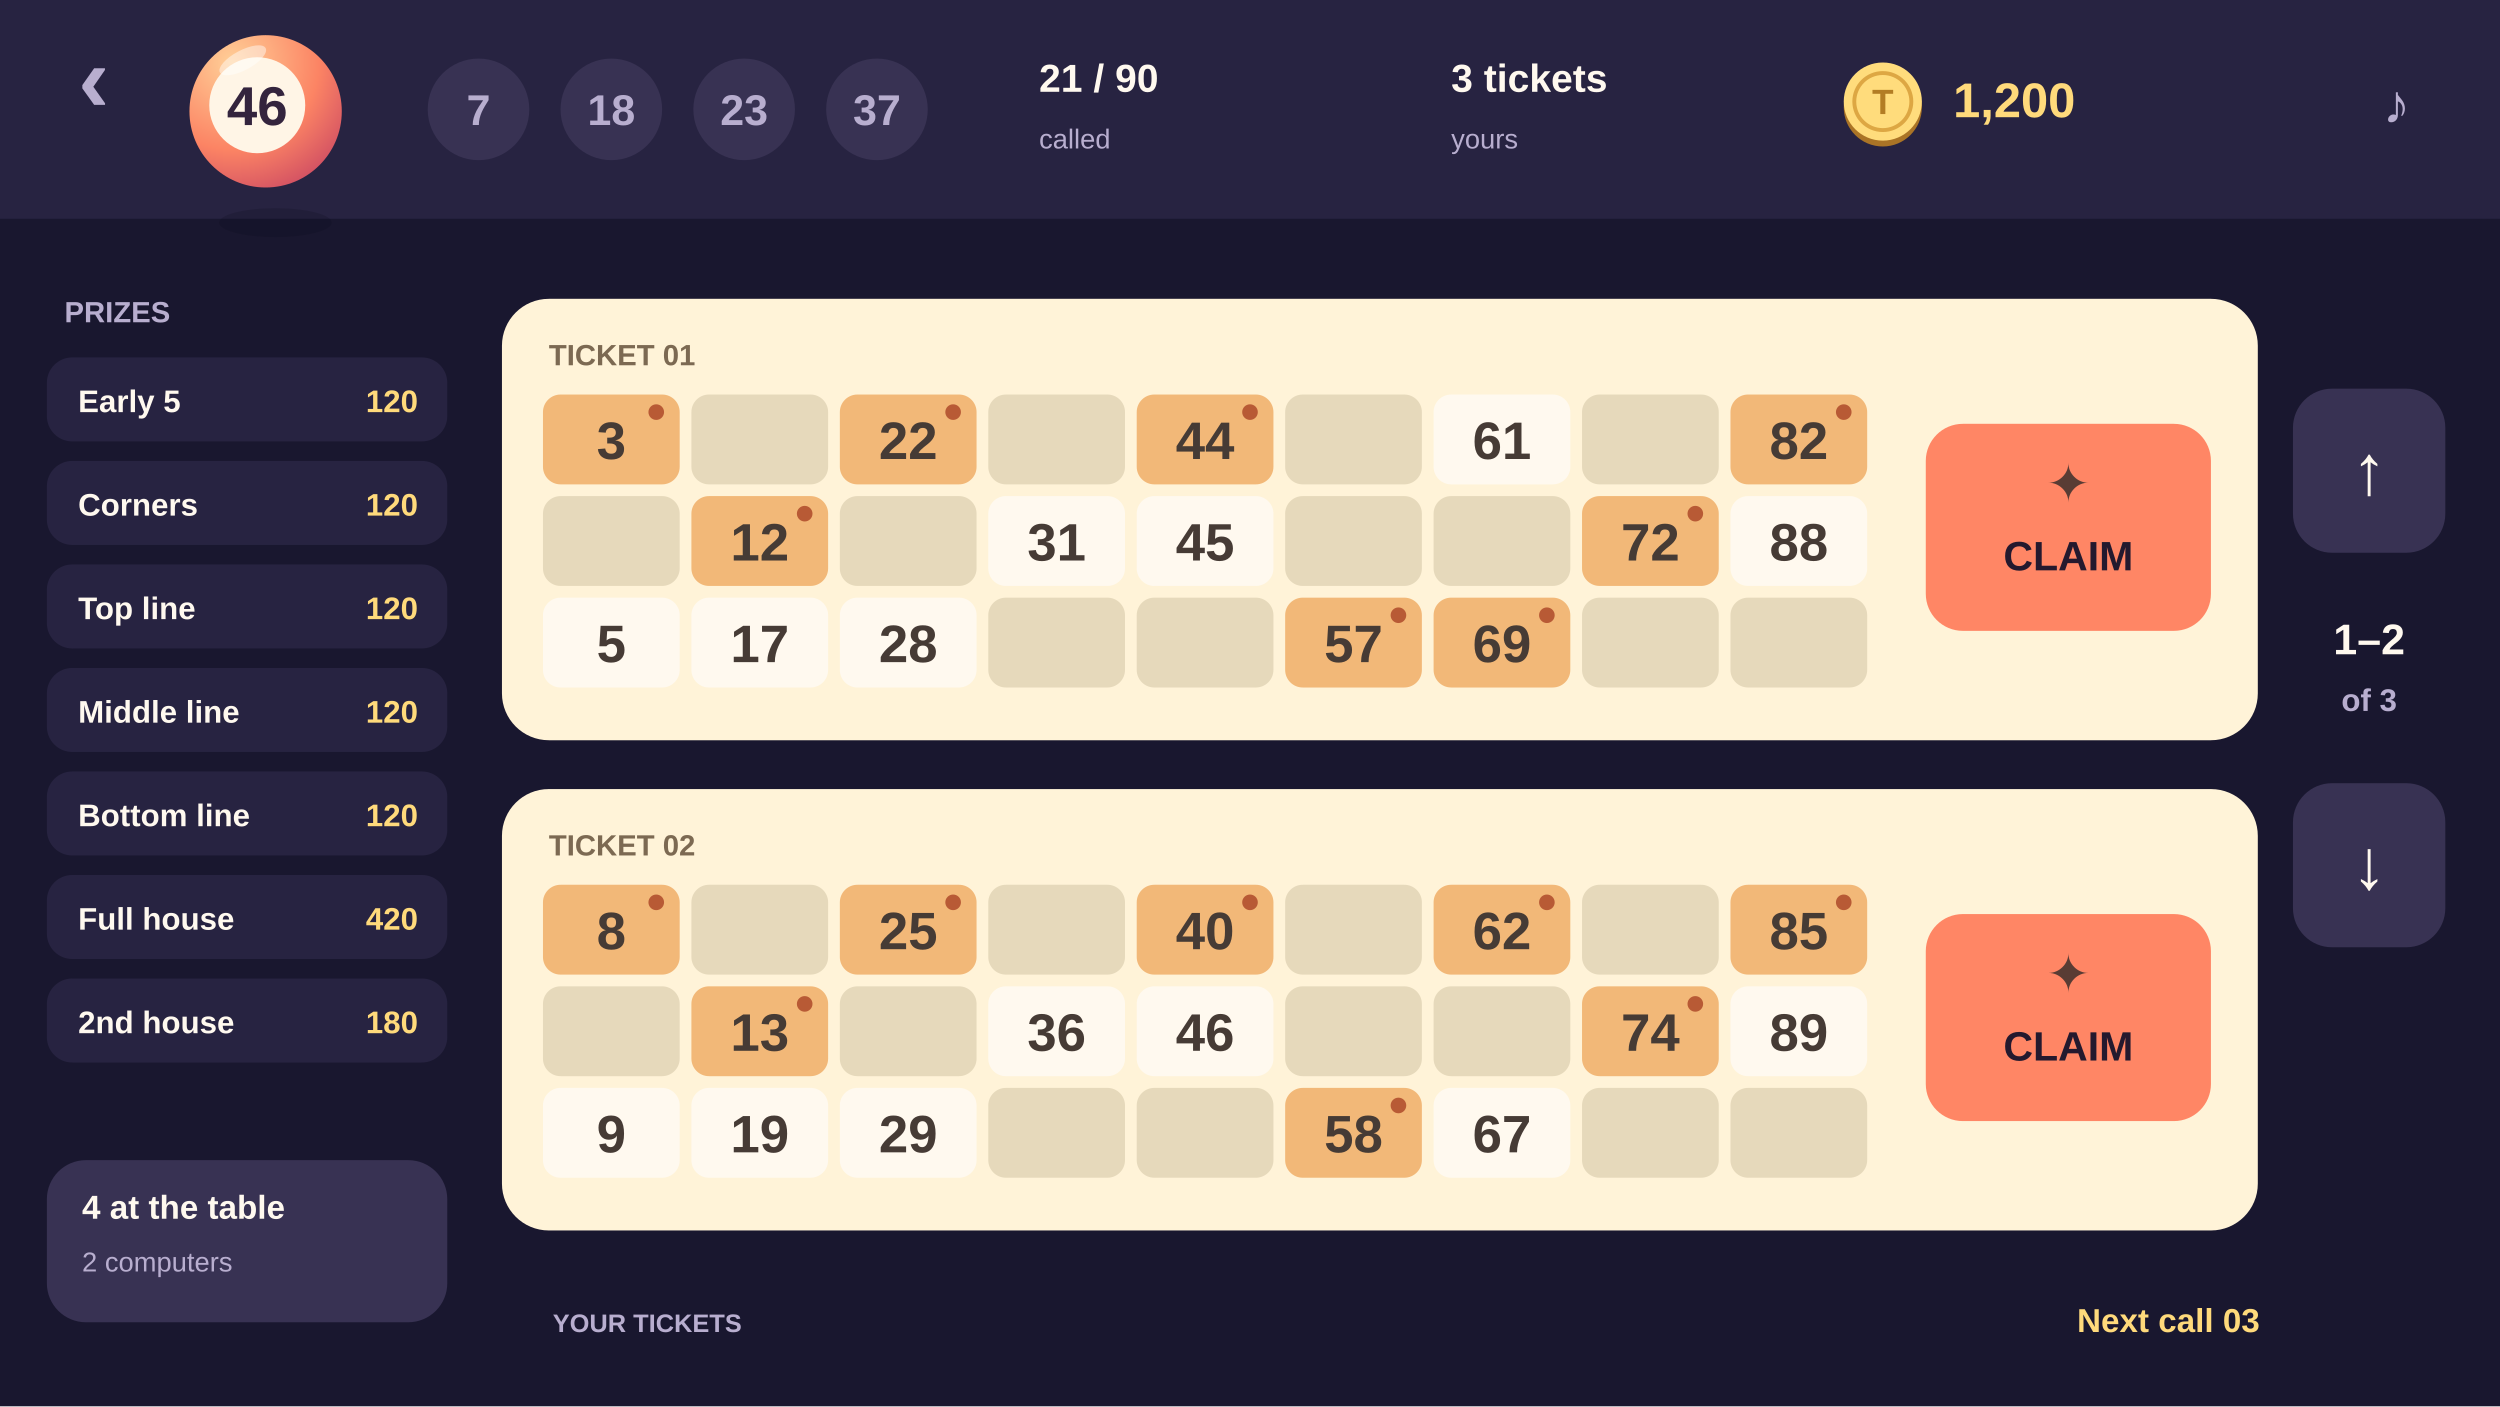
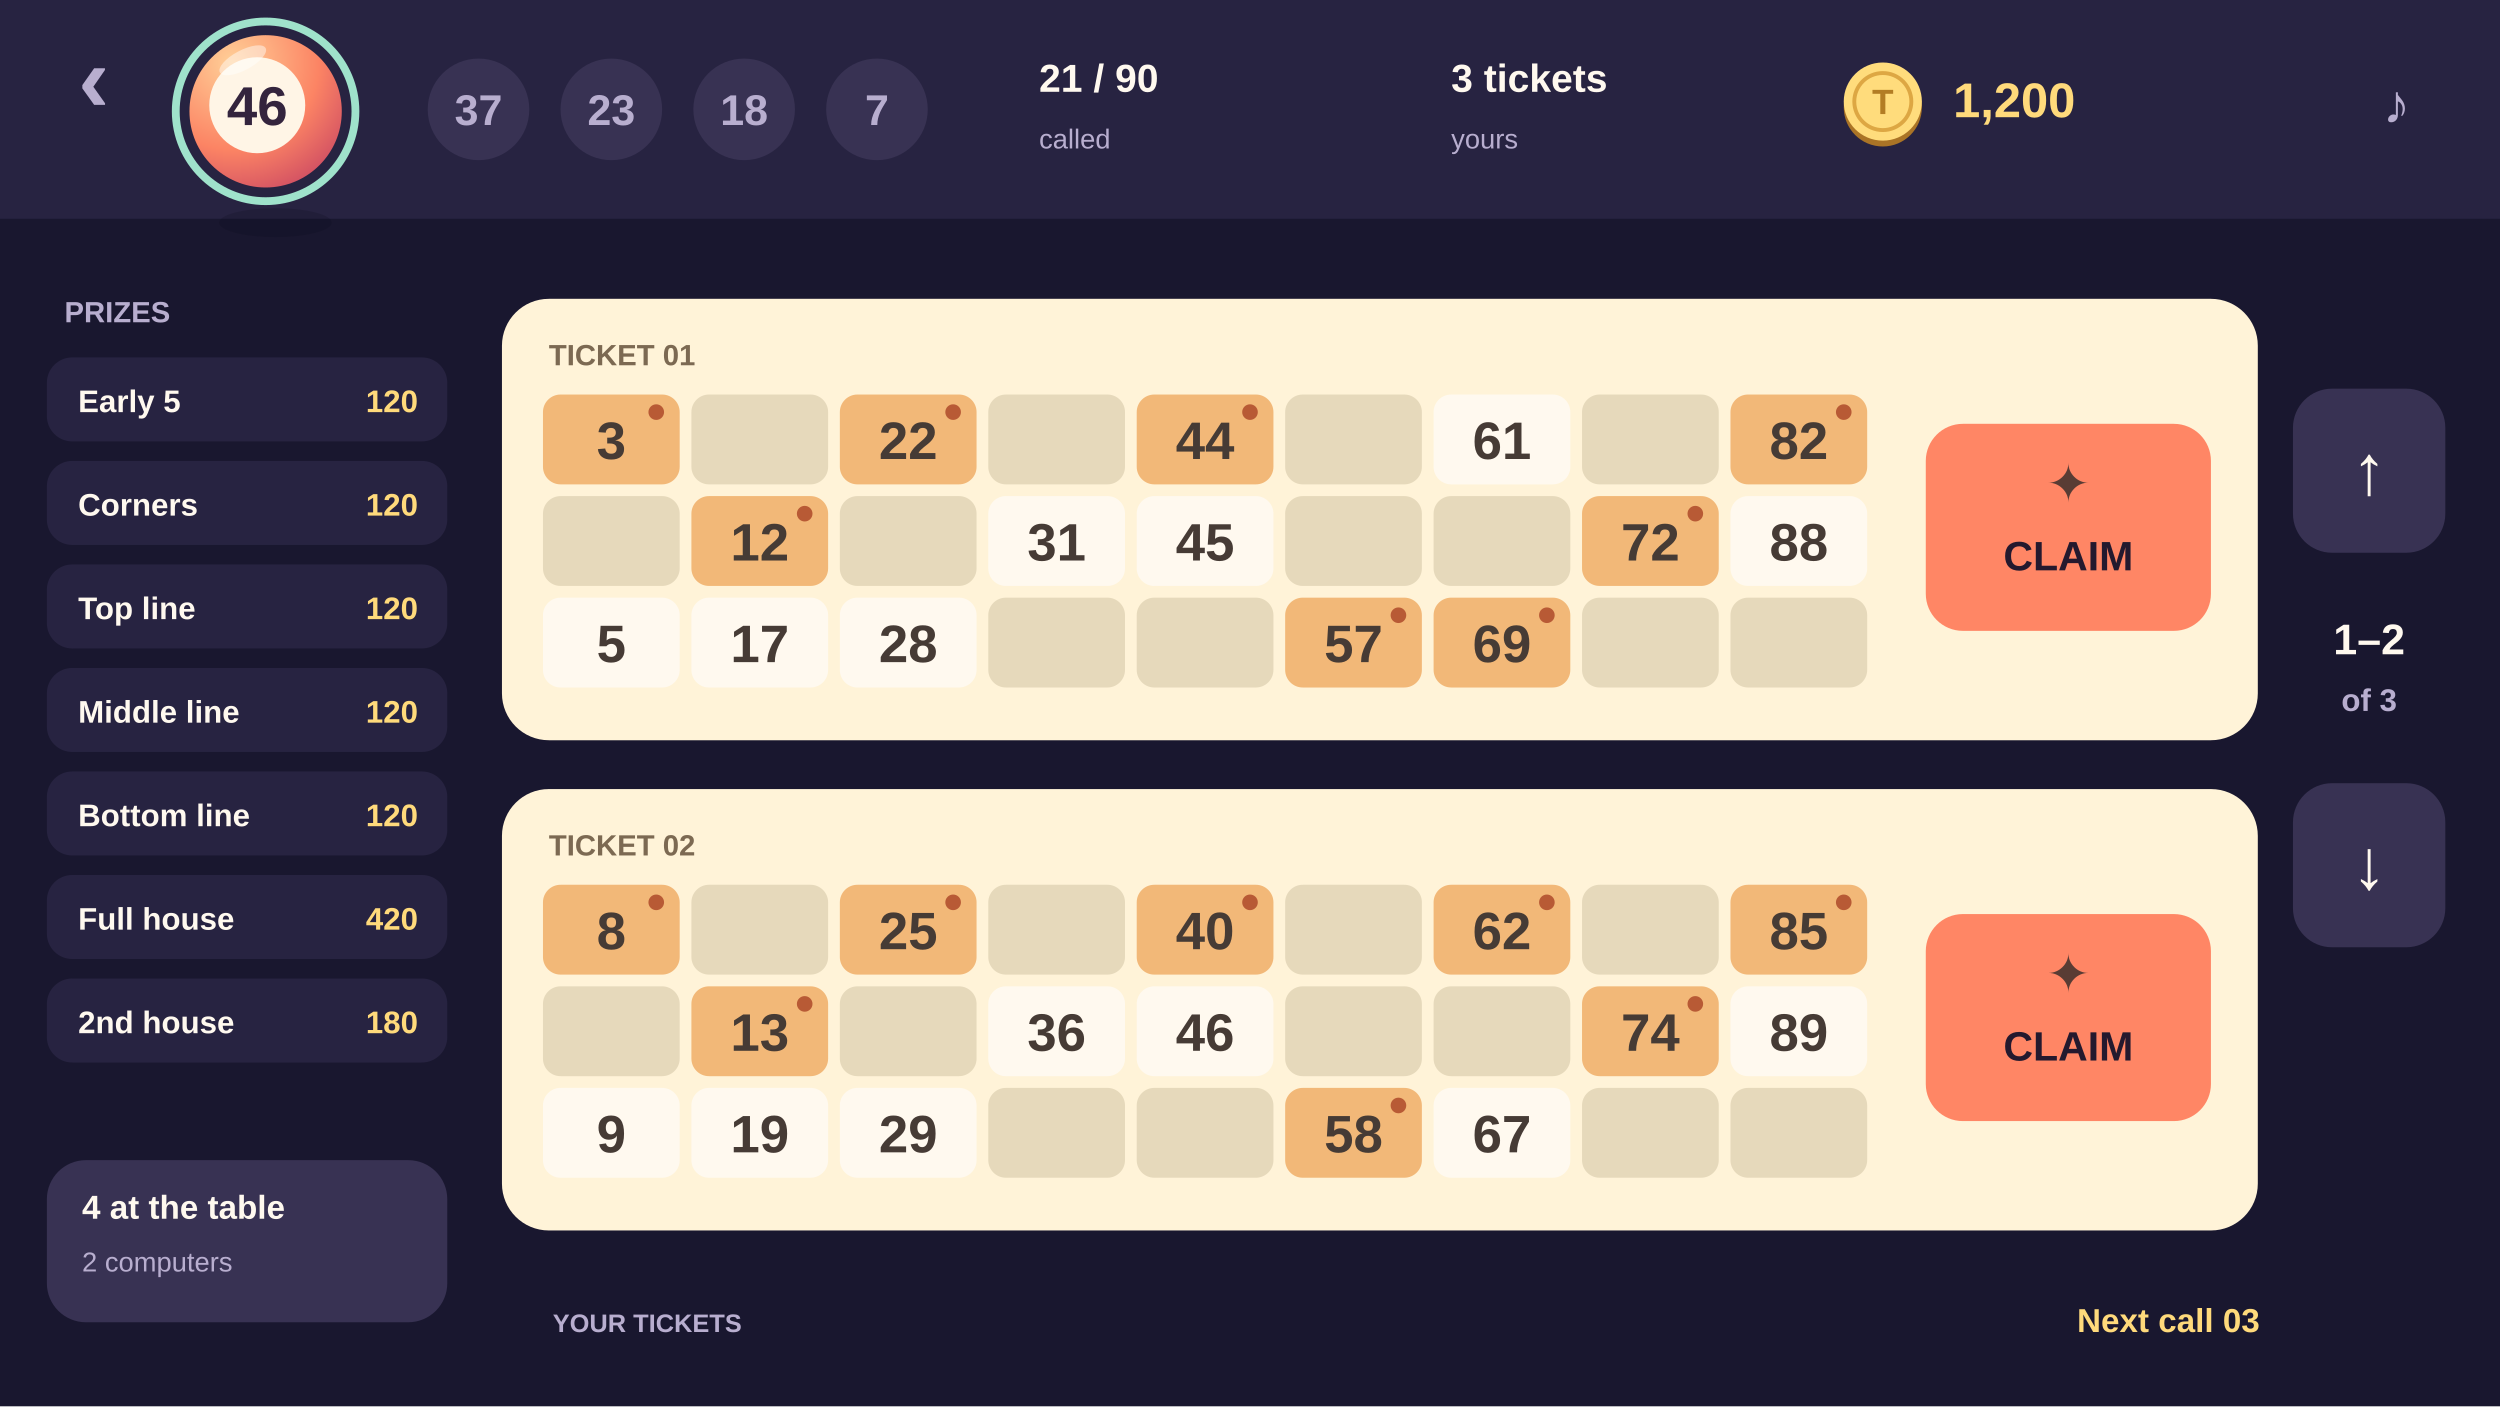
<svg xmlns="http://www.w3.org/2000/svg" width="1280" height="720" viewBox="0 0 1280 720">
  <defs>
    <radialGradient id="coral" cx=".28" cy=".18" r=".95">
      <stop stop-color="#FFCF97" />
      <stop offset=".6" stop-color="#FC8464" />
      <stop offset="1" stop-color="#CD4A63" />
    </radialGradient>
    <radialGradient id="mint" cx=".3" cy=".2" r=".95">
      <stop stop-color="#DCF7BA" />
      <stop offset=".65" stop-color="#89D6BE" />
      <stop offset="1" stop-color="#42A69D" />
    </radialGradient>
    <radialGradient id="gold" cx=".3" cy=".2" r=".95">
      <stop stop-color="#FFF0B3" />
      <stop offset=".65" stop-color="#FFD477" />
      <stop offset="1" stop-color="#DF9952" />
    </radialGradient>
  </defs>
  <rect x="0" y="0" width="1280" height="720" rx="0" fill="#19172F" stroke="none" stroke-width="1" />
  <rect x="0" y="0" width="1280" height="112" rx="0" fill="#272341" stroke="none" stroke-width="1" />
  <g id="Lobby" data-action="lobby" role="button" tabindex="0" aria-label="Lobby">
    <text x="40" y="57" font-family="Arial, sans-serif" font-size="48" font-weight="600" fill="#B8AECF" text-anchor="start">‹</text>
  </g>
-   <g transform="rotate(0 136 57)" class="float-ball">
-     <ellipse cx="141" cy="114" rx="28.86" ry="7.41" fill="#060515" opacity=".18" />
-     <circle cx="136" cy="57" r="39" fill="url(#coral)" />
-     <circle cx="131.71" cy="53.88" r="24.57" fill="#FFF5E6" />
-     <text x="131.71" y="64.02" font-family="Arial, sans-serif" font-size="28" font-weight="900" fill="#34243D" text-anchor="middle">46</text>
-     <ellipse cx="124.3" cy="30.87" rx="13.26" ry="5.07" fill="#FFFFFF" opacity=".45" transform="rotate(-28 124.3 30.87)" />
-   </g>
-   <circle cx="245" cy="56" r="26" fill="#383253" />
-   <text x="245" y="64" font-family="Arial, sans-serif" font-size="22" font-weight="800" fill="#B8AECF" text-anchor="middle">7</text>
-   <circle cx="313" cy="56" r="26" fill="#383253" />
-   <text x="313" y="64" font-family="Arial, sans-serif" font-size="22" font-weight="800" fill="#B8AECF" text-anchor="middle">18</text>
-   <circle cx="381" cy="56" r="26" fill="#383253" />
-   <text x="381" y="64" font-family="Arial, sans-serif" font-size="22" font-weight="800" fill="#B8AECF" text-anchor="middle">23</text>
-   <circle cx="449" cy="56" r="26" fill="#383253" />
-   <text x="449" y="64" font-family="Arial, sans-serif" font-size="22" font-weight="800" fill="#B8AECF" text-anchor="middle">37</text>
+   <g id="live-call">
+     <g transform="rotate(0 136 57)" class="float-ball">
+       <ellipse cx="141" cy="114" rx="28.86" ry="7.41" fill="#060515" opacity=".18" />
+       <circle cx="136" cy="57" r="39" fill="url(#coral)" />
+       <circle cx="131.71" cy="53.88" r="24.57" fill="#FFF5E6" />
+       <text x="131.71" y="64.02" font-family="Arial, sans-serif" font-size="28" font-weight="900" fill="#34243D" text-anchor="middle">46</text>
+       <ellipse cx="124.3" cy="30.87" rx="13.26" ry="5.07" fill="#FFFFFF" opacity=".45" transform="rotate(-28 124.3 30.87)" />
+     </g>
+   </g>
+   <path id="call-ring" d="M 136 11 A 46 46 0 1 1 135.971 11.000" fill="none" stroke="#9FE2CB" stroke-width="4" stroke-linecap="round" />
+   <g id="recent-slot-0">
+     <circle cx="245" cy="56" r="26" fill="#383253" />
+     <text x="245" y="64" font-family="Arial, sans-serif" font-size="22" font-weight="800" fill="#B8AECF" text-anchor="middle" id="recent-0">37</text>
+   </g>
+   <g id="recent-slot-1">
+     <circle cx="313" cy="56" r="26" fill="#383253" />
+     <text x="313" y="64" font-family="Arial, sans-serif" font-size="22" font-weight="800" fill="#B8AECF" text-anchor="middle" id="recent-1">23</text>
+   </g>
+   <g id="recent-slot-2">
+     <circle cx="381" cy="56" r="26" fill="#383253" />
+     <text x="381" y="64" font-family="Arial, sans-serif" font-size="22" font-weight="800" fill="#B8AECF" text-anchor="middle" id="recent-2">18</text>
+   </g>
+   <g id="recent-slot-3">
+     <circle cx="449" cy="56" r="26" fill="#383253" />
+     <text x="449" y="64" font-family="Arial, sans-serif" font-size="22" font-weight="800" fill="#B8AECF" text-anchor="middle" id="recent-3">7</text>
+   </g>
  <text x="532" y="47" font-family="Arial, sans-serif" font-size="20" font-weight="800" fill="#FFF9EF" text-anchor="start">21 / 90</text>
  <text x="532" y="76" font-family="Arial, sans-serif" font-size="14" font-weight="500" fill="#B8AECF" text-anchor="start">called</text>
  <text x="743" y="47" font-family="Arial, sans-serif" font-size="20" font-weight="800" fill="#FFF9EF" text-anchor="start">3 tickets</text>
  <text x="743" y="76" font-family="Arial, sans-serif" font-size="14" font-weight="500" fill="#B8AECF" text-anchor="start">yours</text>
  <circle cx="964" cy="55" r="20" fill="#AA7426" />
  <circle cx="964" cy="52" r="20" fill="#FFDC7C" />
  <circle cx="964" cy="52" r="14.6" fill="none" stroke="#DDA743" stroke-width="2" />
  <text x="964" y="58.4" font-family="Arial, sans-serif" font-size="18" font-weight="900" fill="#B37D24" text-anchor="middle">T</text>
  <text x="1000" y="60" font-family="Arial, sans-serif" font-size="25" font-weight="900" fill="#FFDA7B" text-anchor="start" id="round-pool">1,200</text>
  <g id="Sound" data-action="sound" role="button" tabindex="0" aria-label="Sound">
    <text x="1220" y="63" font-family="Arial, sans-serif" font-size="28" font-weight="600" fill="#B8AECF" text-anchor="start">♪</text>
  </g>
  <text x="33" y="165" font-family="Arial, sans-serif" font-size="15" font-weight="800" fill="#B8AECF" text-anchor="start">PRIZES</text>
  <g id="prize-0">
    <rect x="24" y="183" width="205" height="43" rx="13" fill="#272341" stroke="none" stroke-width="1" />
    <text x="40" y="211" font-family="Arial, sans-serif" font-size="16" font-weight="700" fill="#FFF9EF" text-anchor="start">Early 5</text>
    <text x="214" y="211" font-family="Arial, sans-serif" font-size="16" font-weight="800" fill="#FFDA7B" text-anchor="end">120</text>
  </g>
  <g id="prize-1">
    <rect x="24" y="236" width="205" height="43" rx="13" fill="#272341" stroke="none" stroke-width="1" />
    <text x="40" y="264" font-family="Arial, sans-serif" font-size="16" font-weight="700" fill="#FFF9EF" text-anchor="start">Corners</text>
    <text x="214" y="264" font-family="Arial, sans-serif" font-size="16" font-weight="800" fill="#FFDA7B" text-anchor="end">120</text>
  </g>
  <g id="prize-2">
    <rect x="24" y="289" width="205" height="43" rx="13" fill="#272341" stroke="none" stroke-width="1" />
    <text x="40" y="317" font-family="Arial, sans-serif" font-size="16" font-weight="700" fill="#FFF9EF" text-anchor="start">Top line</text>
    <text x="214" y="317" font-family="Arial, sans-serif" font-size="16" font-weight="800" fill="#FFDA7B" text-anchor="end">120</text>
  </g>
  <g id="prize-3">
    <rect x="24" y="342" width="205" height="43" rx="13" fill="#272341" stroke="none" stroke-width="1" />
    <text x="40" y="370" font-family="Arial, sans-serif" font-size="16" font-weight="700" fill="#FFF9EF" text-anchor="start">Middle line</text>
    <text x="214" y="370" font-family="Arial, sans-serif" font-size="16" font-weight="800" fill="#FFDA7B" text-anchor="end">120</text>
  </g>
  <g id="prize-4">
    <rect x="24" y="395" width="205" height="43" rx="13" fill="#272341" stroke="none" stroke-width="1" />
    <text x="40" y="423" font-family="Arial, sans-serif" font-size="16" font-weight="700" fill="#FFF9EF" text-anchor="start">Bottom line</text>
    <text x="214" y="423" font-family="Arial, sans-serif" font-size="16" font-weight="800" fill="#FFDA7B" text-anchor="end">120</text>
  </g>
  <g id="prize-5">
    <rect x="24" y="448" width="205" height="43" rx="13" fill="#272341" stroke="none" stroke-width="1" />
    <text x="40" y="476" font-family="Arial, sans-serif" font-size="16" font-weight="700" fill="#FFF9EF" text-anchor="start">Full house</text>
    <text x="214" y="476" font-family="Arial, sans-serif" font-size="16" font-weight="800" fill="#FFDA7B" text-anchor="end">420</text>
  </g>
  <g id="prize-6">
    <rect x="24" y="501" width="205" height="43" rx="13" fill="#272341" stroke="none" stroke-width="1" />
    <text x="40" y="529" font-family="Arial, sans-serif" font-size="16" font-weight="700" fill="#FFF9EF" text-anchor="start">2nd house</text>
    <text x="214" y="529" font-family="Arial, sans-serif" font-size="16" font-weight="800" fill="#FFDA7B" text-anchor="end">180</text>
  </g>
  <g id="Players" data-action="players" role="button" tabindex="0" aria-label="Players">
    <rect x="24" y="594" width="205" height="83" rx="20" fill="#383253" stroke="none" stroke-width="1" />
    <text x="42" y="624" font-family="Arial, sans-serif" font-size="17" font-weight="800" fill="#FFF9EF" text-anchor="start">4 at the table</text>
    <text x="42" y="651" font-family="Arial, sans-serif" font-size="14" font-weight="500" fill="#B8AECF" text-anchor="start">2 computers</text>
  </g>
  <g id="ticket-1">
    <rect x="257" y="153" width="899" height="226" rx="24" fill="#FFF3D8" stroke="none" stroke-width="1" />
    <text x="281" y="187" font-family="Arial, sans-serif" font-size="15" font-weight="800" fill="#7C6952" text-anchor="start">TICKET 01</text>
    <g id="Number-3" data-action="dab-3" role="button" tabindex="0" aria-label="Number 3">
      <rect x="278" y="202" width="70" height="46" rx="9" fill="#F2B878" stroke="none" stroke-width="1" />
      <text x="313" y="235" font-family="Arial, sans-serif" font-size="27" font-weight="900" fill="#463B35" text-anchor="middle">3</text>
      <circle cx="336" cy="211" r="4" fill="#B85A35" />
    </g>
    <g id="Blank-0-0-1">
      <rect x="354" y="202" width="70" height="46" rx="9" fill="#E6D9BB" stroke="none" stroke-width="1" />
    </g>
    <g id="Number-22" data-action="dab-22" role="button" tabindex="0" aria-label="Number 22">
      <rect x="430" y="202" width="70" height="46" rx="9" fill="#F2B878" stroke="none" stroke-width="1" />
      <text x="465" y="235" font-family="Arial, sans-serif" font-size="27" font-weight="900" fill="#463B35" text-anchor="middle">22</text>
      <circle cx="488" cy="211" r="4" fill="#B85A35" />
    </g>
    <g id="Blank-0-0-3">
      <rect x="506" y="202" width="70" height="46" rx="9" fill="#E6D9BB" stroke="none" stroke-width="1" />
    </g>
    <g id="Number-44" data-action="dab-44" role="button" tabindex="0" aria-label="Number 44">
      <rect x="582" y="202" width="70" height="46" rx="9" fill="#F2B878" stroke="none" stroke-width="1" />
      <text x="617" y="235" font-family="Arial, sans-serif" font-size="27" font-weight="900" fill="#463B35" text-anchor="middle">44</text>
      <circle cx="640" cy="211" r="4" fill="#B85A35" />
    </g>
    <g id="Blank-0-0-5">
      <rect x="658" y="202" width="70" height="46" rx="9" fill="#E6D9BB" stroke="none" stroke-width="1" />
    </g>
    <g id="Number-61" data-action="dab-61" role="button" tabindex="0" aria-label="Number 61">
      <rect x="734" y="202" width="70" height="46" rx="9" fill="#FFF9EF" stroke="none" stroke-width="1" />
      <text x="769" y="235" font-family="Arial, sans-serif" font-size="27" font-weight="900" fill="#463B35" text-anchor="middle">61</text>
    </g>
    <g id="Blank-0-0-7">
      <rect x="810" y="202" width="70" height="46" rx="9" fill="#E6D9BB" stroke="none" stroke-width="1" />
    </g>
    <g id="Number-82" data-action="dab-82" role="button" tabindex="0" aria-label="Number 82">
      <rect x="886" y="202" width="70" height="46" rx="9" fill="#F2B878" stroke="none" stroke-width="1" />
      <text x="921" y="235" font-family="Arial, sans-serif" font-size="27" font-weight="900" fill="#463B35" text-anchor="middle">82</text>
      <circle cx="944" cy="211" r="4" fill="#B85A35" />
    </g>
    <g id="Blank-0-1-0">
      <rect x="278" y="254" width="70" height="46" rx="9" fill="#E6D9BB" stroke="none" stroke-width="1" />
    </g>
    <g id="Number-12" data-action="dab-12" role="button" tabindex="0" aria-label="Number 12">
      <rect x="354" y="254" width="70" height="46" rx="9" fill="#F2B878" stroke="none" stroke-width="1" />
      <text x="389" y="287" font-family="Arial, sans-serif" font-size="27" font-weight="900" fill="#463B35" text-anchor="middle">12</text>
      <circle cx="412" cy="263" r="4" fill="#B85A35" />
    </g>
    <g id="Blank-0-1-2">
      <rect x="430" y="254" width="70" height="46" rx="9" fill="#E6D9BB" stroke="none" stroke-width="1" />
    </g>
    <g id="Number-31" data-action="dab-31" role="button" tabindex="0" aria-label="Number 31">
      <rect x="506" y="254" width="70" height="46" rx="9" fill="#FFF9EF" stroke="none" stroke-width="1" />
      <text x="541" y="287" font-family="Arial, sans-serif" font-size="27" font-weight="900" fill="#463B35" text-anchor="middle">31</text>
    </g>
    <g id="Number-45" data-action="dab-45" role="button" tabindex="0" aria-label="Number 45">
      <rect x="582" y="254" width="70" height="46" rx="9" fill="#FFF9EF" stroke="none" stroke-width="1" />
      <text x="617" y="287" font-family="Arial, sans-serif" font-size="27" font-weight="900" fill="#463B35" text-anchor="middle">45</text>
    </g>
    <g id="Blank-0-1-5">
      <rect x="658" y="254" width="70" height="46" rx="9" fill="#E6D9BB" stroke="none" stroke-width="1" />
    </g>
    <g id="Blank-0-1-6">
      <rect x="734" y="254" width="70" height="46" rx="9" fill="#E6D9BB" stroke="none" stroke-width="1" />
    </g>
    <g id="Number-72" data-action="dab-72" role="button" tabindex="0" aria-label="Number 72">
      <rect x="810" y="254" width="70" height="46" rx="9" fill="#F2B878" stroke="none" stroke-width="1" />
      <text x="845" y="287" font-family="Arial, sans-serif" font-size="27" font-weight="900" fill="#463B35" text-anchor="middle">72</text>
      <circle cx="868" cy="263" r="4" fill="#B85A35" />
    </g>
    <g id="Number-88" data-action="dab-88" role="button" tabindex="0" aria-label="Number 88">
      <rect x="886" y="254" width="70" height="46" rx="9" fill="#FFF9EF" stroke="none" stroke-width="1" />
      <text x="921" y="287" font-family="Arial, sans-serif" font-size="27" font-weight="900" fill="#463B35" text-anchor="middle">88</text>
    </g>
    <g id="Number-5" data-action="dab-5" role="button" tabindex="0" aria-label="Number 5">
      <rect x="278" y="306" width="70" height="46" rx="9" fill="#FFF9EF" stroke="none" stroke-width="1" />
      <text x="313" y="339" font-family="Arial, sans-serif" font-size="27" font-weight="900" fill="#463B35" text-anchor="middle">5</text>
    </g>
    <g id="Number-17" data-action="dab-17" role="button" tabindex="0" aria-label="Number 17">
      <rect x="354" y="306" width="70" height="46" rx="9" fill="#FFF9EF" stroke="none" stroke-width="1" />
      <text x="389" y="339" font-family="Arial, sans-serif" font-size="27" font-weight="900" fill="#463B35" text-anchor="middle">17</text>
    </g>
    <g id="Number-28" data-action="dab-28" role="button" tabindex="0" aria-label="Number 28">
      <rect x="430" y="306" width="70" height="46" rx="9" fill="#FFF9EF" stroke="none" stroke-width="1" />
      <text x="465" y="339" font-family="Arial, sans-serif" font-size="27" font-weight="900" fill="#463B35" text-anchor="middle">28</text>
    </g>
    <g id="Blank-0-2-3">
      <rect x="506" y="306" width="70" height="46" rx="9" fill="#E6D9BB" stroke="none" stroke-width="1" />
    </g>
    <g id="Blank-0-2-4">
      <rect x="582" y="306" width="70" height="46" rx="9" fill="#E6D9BB" stroke="none" stroke-width="1" />
    </g>
    <g id="Number-57" data-action="dab-57" role="button" tabindex="0" aria-label="Number 57">
      <rect x="658" y="306" width="70" height="46" rx="9" fill="#F2B878" stroke="none" stroke-width="1" />
      <text x="693" y="339" font-family="Arial, sans-serif" font-size="27" font-weight="900" fill="#463B35" text-anchor="middle">57</text>
      <circle cx="716" cy="315" r="4" fill="#B85A35" />
    </g>
    <g id="Number-69" data-action="dab-69" role="button" tabindex="0" aria-label="Number 69">
      <rect x="734" y="306" width="70" height="46" rx="9" fill="#F2B878" stroke="none" stroke-width="1" />
      <text x="769" y="339" font-family="Arial, sans-serif" font-size="27" font-weight="900" fill="#463B35" text-anchor="middle">69</text>
      <circle cx="792" cy="315" r="4" fill="#B85A35" />
    </g>
    <g id="Blank-0-2-7">
      <rect x="810" y="306" width="70" height="46" rx="9" fill="#E6D9BB" stroke="none" stroke-width="1" />
    </g>
    <g id="Blank-0-2-8">
      <rect x="886" y="306" width="70" height="46" rx="9" fill="#E6D9BB" stroke="none" stroke-width="1" />
    </g>
    <g id="Claim-ticket-1" data-action="claim" role="button" tabindex="0" aria-label="Claim ticket 1">
      <rect x="986" y="217" width="146" height="106" rx="19" fill="#FF8665" stroke="none" stroke-width="1" />
      <text x="1059" y="257" font-family="Arial, sans-serif" font-size="27" font-weight="600" fill="#593C34" text-anchor="middle">✦</text>
      <text x="1059" y="292" font-family="Arial, sans-serif" font-size="21" font-weight="900" fill="#24192E" text-anchor="middle">CLAIM</text>
    </g>
  </g>
  <g id="ticket-2">
    <rect x="257" y="404" width="899" height="226" rx="24" fill="#FFF3D8" stroke="none" stroke-width="1" />
    <text x="281" y="438" font-family="Arial, sans-serif" font-size="15" font-weight="800" fill="#7C6952" text-anchor="start">TICKET 02</text>
    <g id="Number-8" data-action="dab-8" role="button" tabindex="0" aria-label="Number 8">
      <rect x="278" y="453" width="70" height="46" rx="9" fill="#F2B878" stroke="none" stroke-width="1" />
      <text x="313" y="486" font-family="Arial, sans-serif" font-size="27" font-weight="900" fill="#463B35" text-anchor="middle">8</text>
      <circle cx="336" cy="462" r="4" fill="#B85A35" />
    </g>
    <g id="Blank-1-0-1">
      <rect x="354" y="453" width="70" height="46" rx="9" fill="#E6D9BB" stroke="none" stroke-width="1" />
    </g>
    <g id="Number-25" data-action="dab-25" role="button" tabindex="0" aria-label="Number 25">
      <rect x="430" y="453" width="70" height="46" rx="9" fill="#F2B878" stroke="none" stroke-width="1" />
      <text x="465" y="486" font-family="Arial, sans-serif" font-size="27" font-weight="900" fill="#463B35" text-anchor="middle">25</text>
      <circle cx="488" cy="462" r="4" fill="#B85A35" />
    </g>
    <g id="Blank-1-0-3">
      <rect x="506" y="453" width="70" height="46" rx="9" fill="#E6D9BB" stroke="none" stroke-width="1" />
    </g>
    <g id="Number-40" data-action="dab-40" role="button" tabindex="0" aria-label="Number 40">
      <rect x="582" y="453" width="70" height="46" rx="9" fill="#F2B878" stroke="none" stroke-width="1" />
      <text x="617" y="486" font-family="Arial, sans-serif" font-size="27" font-weight="900" fill="#463B35" text-anchor="middle">40</text>
      <circle cx="640" cy="462" r="4" fill="#B85A35" />
    </g>
    <g id="Blank-1-0-5">
      <rect x="658" y="453" width="70" height="46" rx="9" fill="#E6D9BB" stroke="none" stroke-width="1" />
    </g>
    <g id="Number-62" data-action="dab-62" role="button" tabindex="0" aria-label="Number 62">
      <rect x="734" y="453" width="70" height="46" rx="9" fill="#F2B878" stroke="none" stroke-width="1" />
      <text x="769" y="486" font-family="Arial, sans-serif" font-size="27" font-weight="900" fill="#463B35" text-anchor="middle">62</text>
      <circle cx="792" cy="462" r="4" fill="#B85A35" />
    </g>
    <g id="Blank-1-0-7">
      <rect x="810" y="453" width="70" height="46" rx="9" fill="#E6D9BB" stroke="none" stroke-width="1" />
    </g>
    <g id="Number-85" data-action="dab-85" role="button" tabindex="0" aria-label="Number 85">
      <rect x="886" y="453" width="70" height="46" rx="9" fill="#F2B878" stroke="none" stroke-width="1" />
      <text x="921" y="486" font-family="Arial, sans-serif" font-size="27" font-weight="900" fill="#463B35" text-anchor="middle">85</text>
      <circle cx="944" cy="462" r="4" fill="#B85A35" />
    </g>
    <g id="Blank-1-1-0">
      <rect x="278" y="505" width="70" height="46" rx="9" fill="#E6D9BB" stroke="none" stroke-width="1" />
    </g>
    <g id="Number-13" data-action="dab-13" role="button" tabindex="0" aria-label="Number 13">
      <rect x="354" y="505" width="70" height="46" rx="9" fill="#F2B878" stroke="none" stroke-width="1" />
      <text x="389" y="538" font-family="Arial, sans-serif" font-size="27" font-weight="900" fill="#463B35" text-anchor="middle">13</text>
      <circle cx="412" cy="514" r="4" fill="#B85A35" />
    </g>
    <g id="Blank-1-1-2">
      <rect x="430" y="505" width="70" height="46" rx="9" fill="#E6D9BB" stroke="none" stroke-width="1" />
    </g>
    <g id="Number-36" data-action="dab-36" role="button" tabindex="0" aria-label="Number 36">
      <rect x="506" y="505" width="70" height="46" rx="9" fill="#FFF9EF" stroke="none" stroke-width="1" />
      <text x="541" y="538" font-family="Arial, sans-serif" font-size="27" font-weight="900" fill="#463B35" text-anchor="middle">36</text>
    </g>
    <g id="Number-46" data-action="dab-46" role="button" tabindex="0" aria-label="Number 46">
      <rect x="582" y="505" width="70" height="46" rx="9" fill="#FFF9EF" stroke="none" stroke-width="1" />
      <text x="617" y="538" font-family="Arial, sans-serif" font-size="27" font-weight="900" fill="#463B35" text-anchor="middle">46</text>
    </g>
    <g id="Blank-1-1-5">
      <rect x="658" y="505" width="70" height="46" rx="9" fill="#E6D9BB" stroke="none" stroke-width="1" />
    </g>
    <g id="Blank-1-1-6">
      <rect x="734" y="505" width="70" height="46" rx="9" fill="#E6D9BB" stroke="none" stroke-width="1" />
    </g>
    <g id="Number-74" data-action="dab-74" role="button" tabindex="0" aria-label="Number 74">
      <rect x="810" y="505" width="70" height="46" rx="9" fill="#F2B878" stroke="none" stroke-width="1" />
      <text x="845" y="538" font-family="Arial, sans-serif" font-size="27" font-weight="900" fill="#463B35" text-anchor="middle">74</text>
      <circle cx="868" cy="514" r="4" fill="#B85A35" />
    </g>
    <g id="Number-89" data-action="dab-89" role="button" tabindex="0" aria-label="Number 89">
      <rect x="886" y="505" width="70" height="46" rx="9" fill="#FFF9EF" stroke="none" stroke-width="1" />
      <text x="921" y="538" font-family="Arial, sans-serif" font-size="27" font-weight="900" fill="#463B35" text-anchor="middle">89</text>
    </g>
    <g id="Number-9" data-action="dab-9" role="button" tabindex="0" aria-label="Number 9">
      <rect x="278" y="557" width="70" height="46" rx="9" fill="#FFF9EF" stroke="none" stroke-width="1" />
      <text x="313" y="590" font-family="Arial, sans-serif" font-size="27" font-weight="900" fill="#463B35" text-anchor="middle">9</text>
    </g>
    <g id="Number-19" data-action="dab-19" role="button" tabindex="0" aria-label="Number 19">
      <rect x="354" y="557" width="70" height="46" rx="9" fill="#FFF9EF" stroke="none" stroke-width="1" />
      <text x="389" y="590" font-family="Arial, sans-serif" font-size="27" font-weight="900" fill="#463B35" text-anchor="middle">19</text>
    </g>
    <g id="Number-29" data-action="dab-29" role="button" tabindex="0" aria-label="Number 29">
      <rect x="430" y="557" width="70" height="46" rx="9" fill="#FFF9EF" stroke="none" stroke-width="1" />
      <text x="465" y="590" font-family="Arial, sans-serif" font-size="27" font-weight="900" fill="#463B35" text-anchor="middle">29</text>
    </g>
    <g id="Blank-1-2-3">
      <rect x="506" y="557" width="70" height="46" rx="9" fill="#E6D9BB" stroke="none" stroke-width="1" />
    </g>
    <g id="Blank-1-2-4">
      <rect x="582" y="557" width="70" height="46" rx="9" fill="#E6D9BB" stroke="none" stroke-width="1" />
    </g>
    <g id="Number-58" data-action="dab-58" role="button" tabindex="0" aria-label="Number 58">
      <rect x="658" y="557" width="70" height="46" rx="9" fill="#F2B878" stroke="none" stroke-width="1" />
      <text x="693" y="590" font-family="Arial, sans-serif" font-size="27" font-weight="900" fill="#463B35" text-anchor="middle">58</text>
      <circle cx="716" cy="566" r="4" fill="#B85A35" />
    </g>
    <g id="Number-67" data-action="dab-67" role="button" tabindex="0" aria-label="Number 67">
      <rect x="734" y="557" width="70" height="46" rx="9" fill="#FFF9EF" stroke="none" stroke-width="1" />
      <text x="769" y="590" font-family="Arial, sans-serif" font-size="27" font-weight="900" fill="#463B35" text-anchor="middle">67</text>
    </g>
    <g id="Blank-1-2-7">
      <rect x="810" y="557" width="70" height="46" rx="9" fill="#E6D9BB" stroke="none" stroke-width="1" />
    </g>
    <g id="Blank-1-2-8">
      <rect x="886" y="557" width="70" height="46" rx="9" fill="#E6D9BB" stroke="none" stroke-width="1" />
    </g>
    <g id="Claim-ticket-2" data-action="claim" role="button" tabindex="0" aria-label="Claim ticket 2">
      <rect x="986" y="468" width="146" height="106" rx="19" fill="#FF8665" stroke="none" stroke-width="1" />
      <text x="1059" y="508" font-family="Arial, sans-serif" font-size="27" font-weight="600" fill="#593C34" text-anchor="middle">✦</text>
      <text x="1059" y="543" font-family="Arial, sans-serif" font-size="21" font-weight="900" fill="#24192E" text-anchor="middle">CLAIM</text>
    </g>
  </g>
  <g id="Previous-tickets" data-action="page-up" role="button" tabindex="0" aria-label="Previous tickets">
    <rect x="1174" y="199" width="78" height="84" rx="20" fill="#383253" stroke="none" stroke-width="1" />
    <text x="1213" y="253" font-family="Arial, sans-serif" font-size="36" font-weight="600" fill="#FFF9EF" text-anchor="middle">↑</text>
  </g>
  <text x="1213" y="335" font-family="Arial, sans-serif" font-size="22" font-weight="800" fill="#FFF9EF" text-anchor="middle" id="page-range">1–2</text>
  <text x="1213" y="364" font-family="Arial, sans-serif" font-size="16" font-weight="600" fill="#B8AECF" text-anchor="middle" id="page-total">of 3</text>
  <g id="Next-tickets" data-action="page-down" role="button" tabindex="0" aria-label="Next tickets">
    <rect x="1174" y="401" width="78" height="84" rx="20" fill="#383253" stroke="none" stroke-width="1" />
    <text x="1213" y="455" font-family="Arial, sans-serif" font-size="36" font-weight="600" fill="#FFF9EF" text-anchor="middle">↓</text>
  </g>
  <text x="283" y="682" font-family="Arial, sans-serif" font-size="13" font-weight="700" fill="#B8AECF" text-anchor="start">YOUR TICKETS</text>
  <text x="1157" y="682" font-family="Arial, sans-serif" font-size="17" font-weight="700" fill="#FFDA7B" text-anchor="end">Next call  03</text>
</svg>
